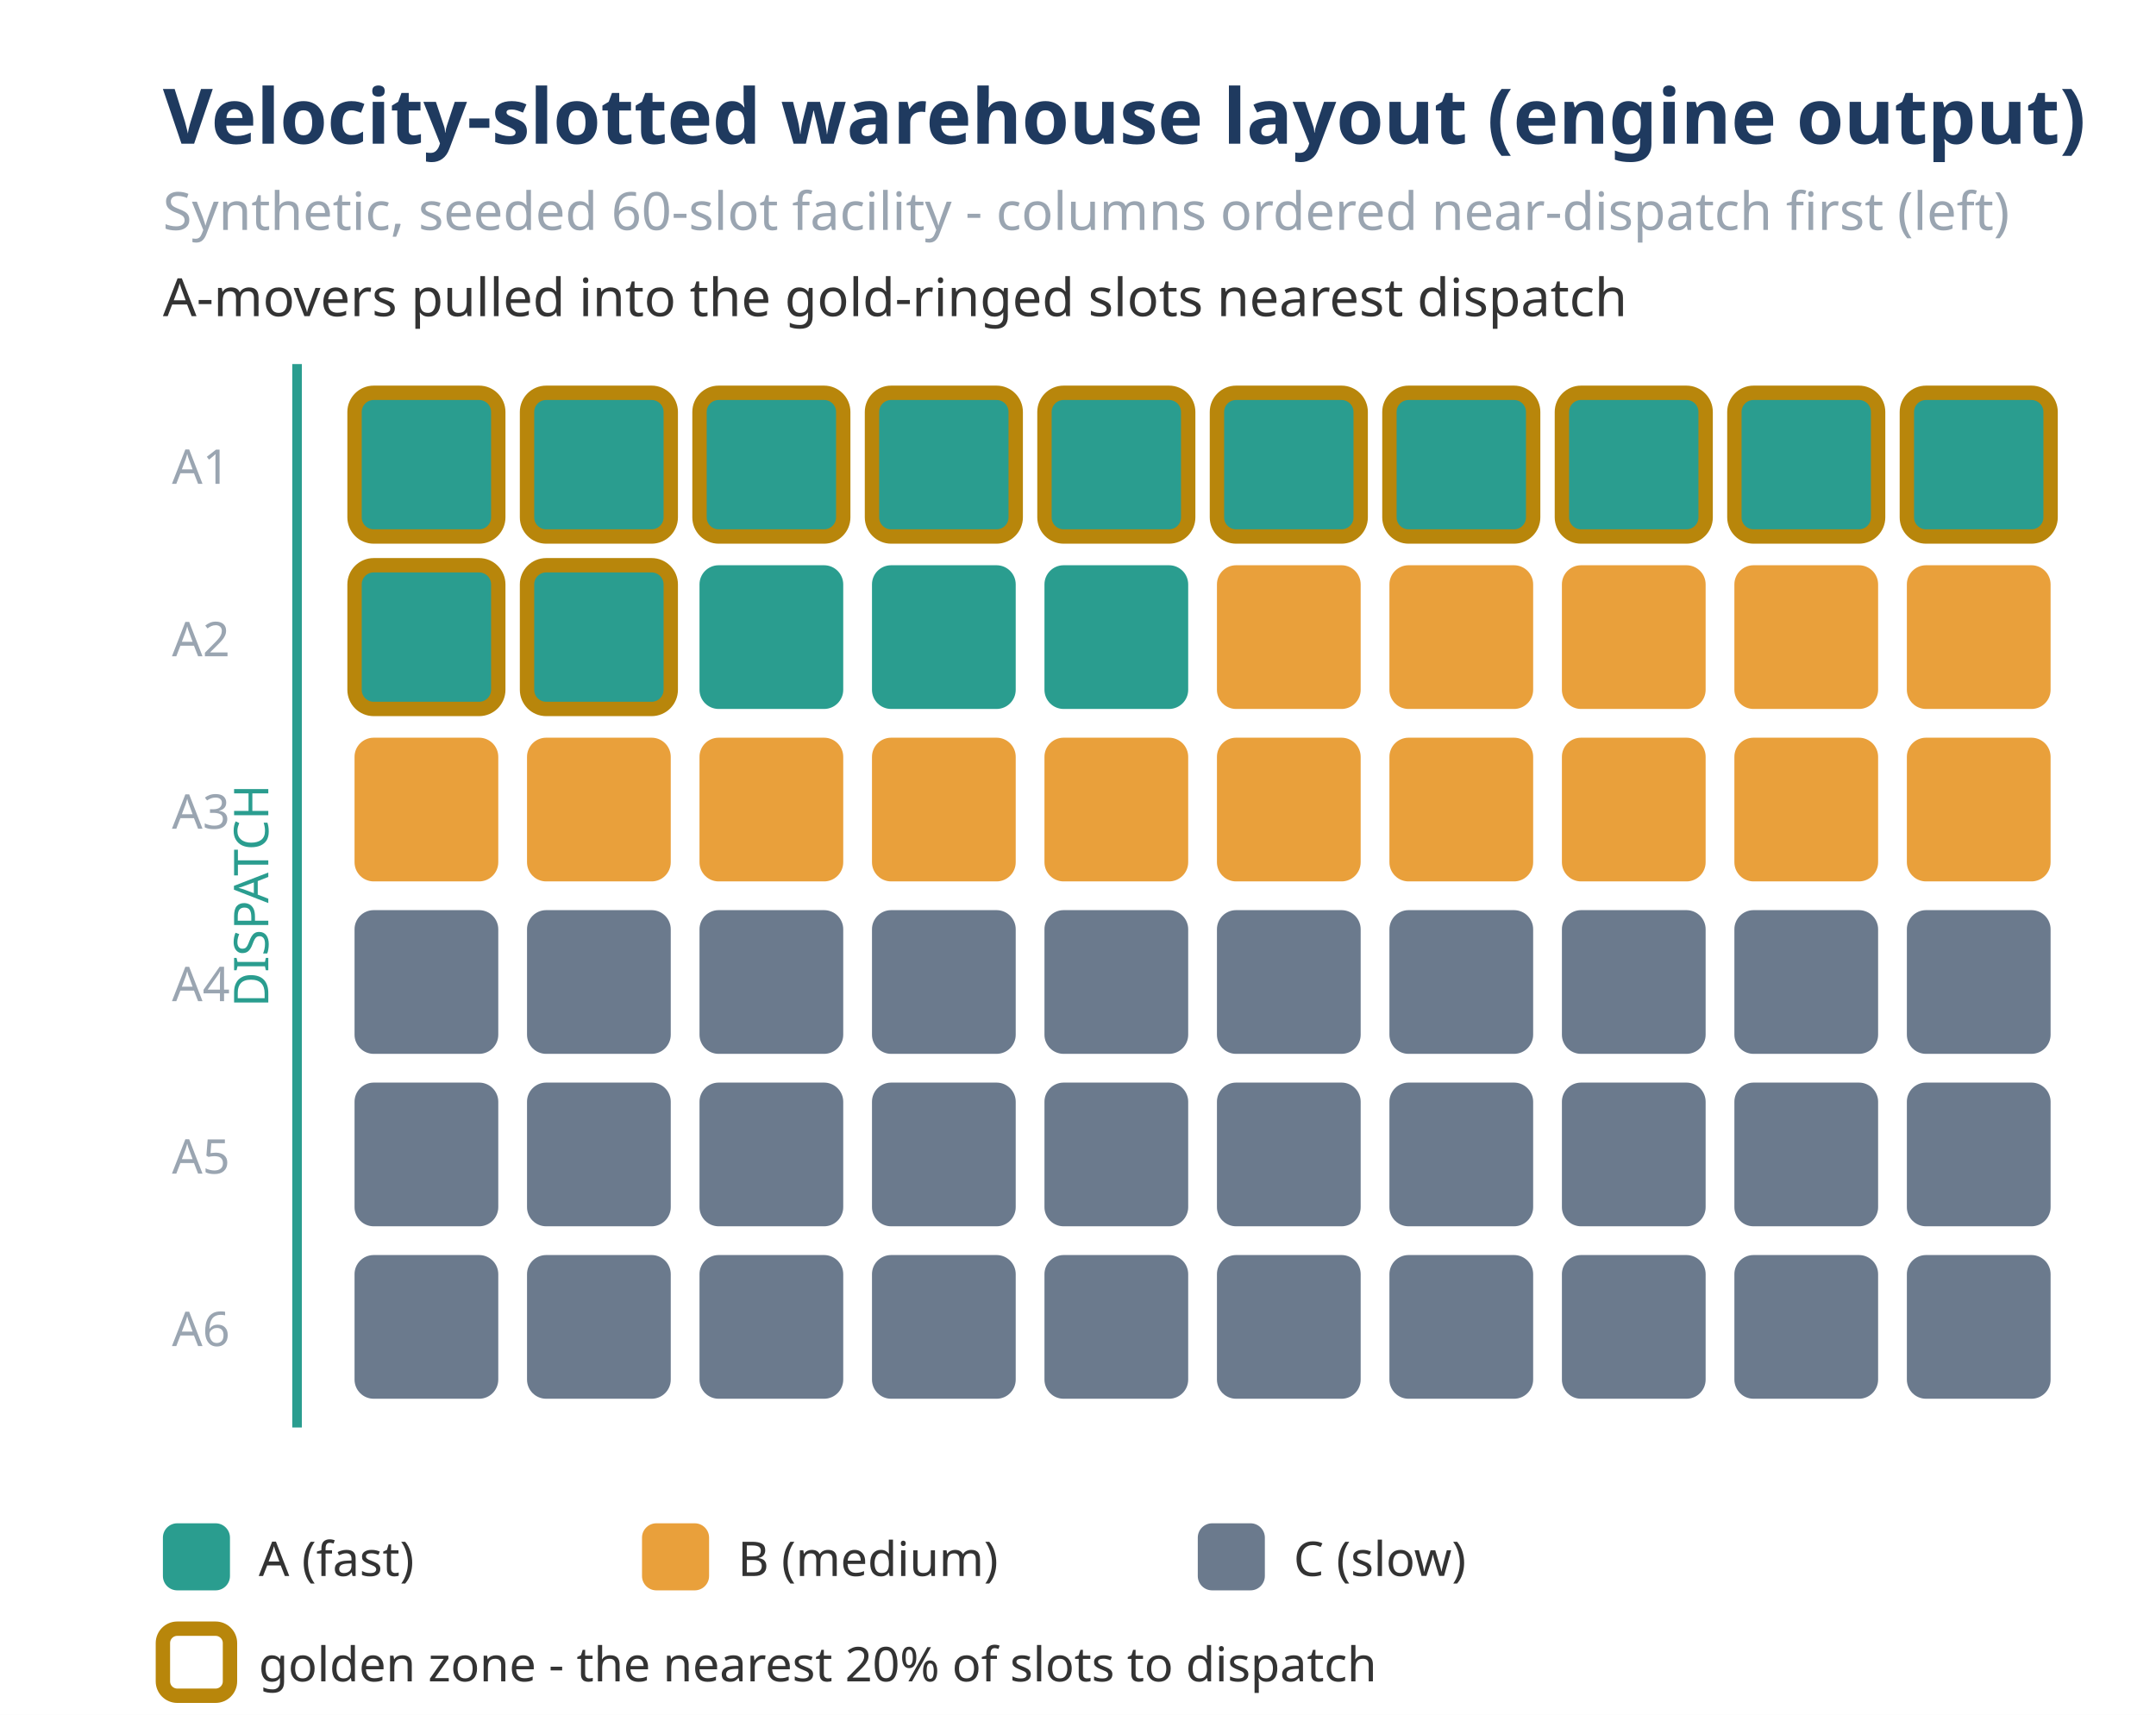
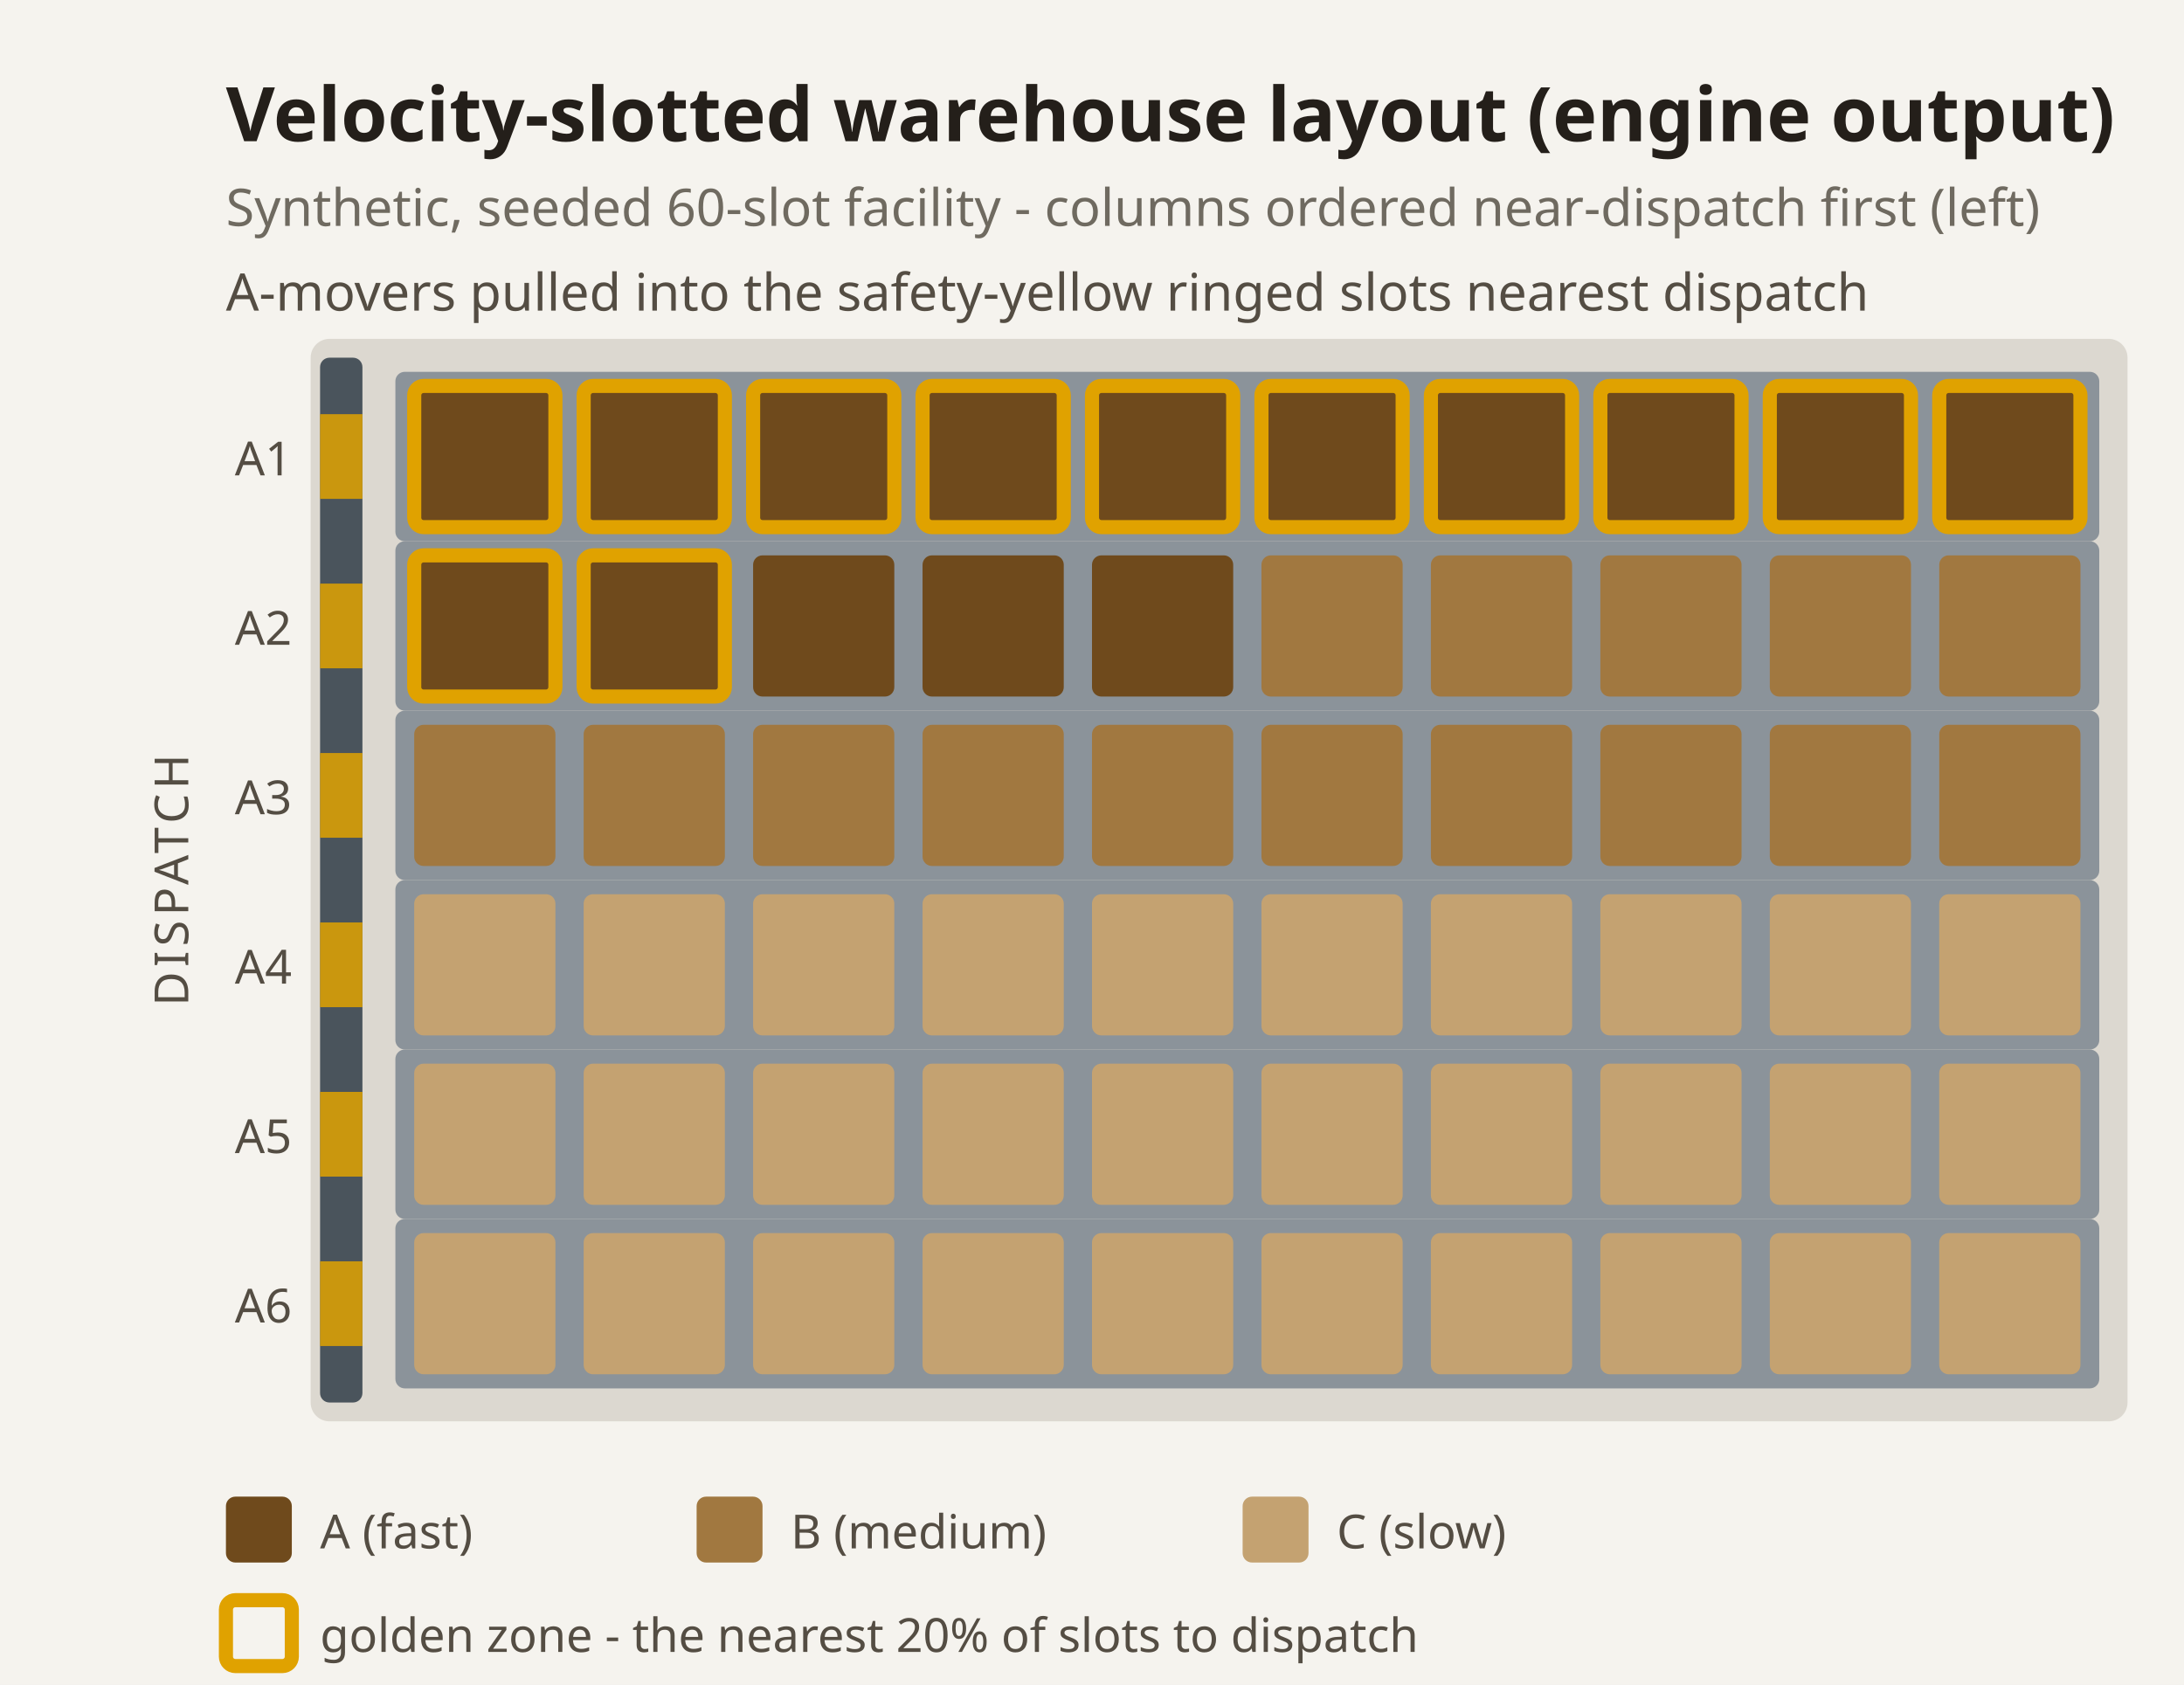
- <svg xmlns="http://www.w3.org/2000/svg" width="450" height="358" viewBox="0 0 450 358" font-family="sans-serif">
-   <rect width="450" height="358" fill="#ffffff" />
-   <text x="34" y="30" font-size="16" font-weight="bold" fill="#1f3a5f">Velocity-slotted warehouse layout (engine output)</text>
-   <text x="34" y="48" font-size="11" fill="#9aa5b1">Synthetic, seeded 60-slot facility - columns ordered near-dispatch first (left)</text>
-   <text x="34" y="66" font-size="11" fill="#333333">A-movers pulled into the gold-ringed slots nearest dispatch</text>
-   <line x1="62" y1="76" x2="62" y2="298" stroke="#2a9d8f" stroke-width="2" />
-   <text x="56" y="187" font-size="10" fill="#2a9d8f" text-anchor="middle" transform="rotate(-90 56 187)">DISPATCH</text>
-   <rect x="74" y="82" width="30" height="30" rx="4" fill="#2a9d8f" />
-   <rect x="74" y="82" width="30" height="30" rx="4" fill="none" stroke="#b8860b" stroke-width="3" />
-   <rect x="110" y="82" width="30" height="30" rx="4" fill="#2a9d8f" />
-   <rect x="110" y="82" width="30" height="30" rx="4" fill="none" stroke="#b8860b" stroke-width="3" />
-   <rect x="146" y="82" width="30" height="30" rx="4" fill="#2a9d8f" />
-   <rect x="146" y="82" width="30" height="30" rx="4" fill="none" stroke="#b8860b" stroke-width="3" />
-   <rect x="182" y="82" width="30" height="30" rx="4" fill="#2a9d8f" />
-   <rect x="182" y="82" width="30" height="30" rx="4" fill="none" stroke="#b8860b" stroke-width="3" />
-   <rect x="218" y="82" width="30" height="30" rx="4" fill="#2a9d8f" />
-   <rect x="218" y="82" width="30" height="30" rx="4" fill="none" stroke="#b8860b" stroke-width="3" />
-   <rect x="254" y="82" width="30" height="30" rx="4" fill="#2a9d8f" />
-   <rect x="254" y="82" width="30" height="30" rx="4" fill="none" stroke="#b8860b" stroke-width="3" />
-   <rect x="290" y="82" width="30" height="30" rx="4" fill="#2a9d8f" />
-   <rect x="290" y="82" width="30" height="30" rx="4" fill="none" stroke="#b8860b" stroke-width="3" />
-   <rect x="326" y="82" width="30" height="30" rx="4" fill="#2a9d8f" />
-   <rect x="326" y="82" width="30" height="30" rx="4" fill="none" stroke="#b8860b" stroke-width="3" />
-   <rect x="398" y="82" width="30" height="30" rx="4" fill="#2a9d8f" />
-   <rect x="398" y="82" width="30" height="30" rx="4" fill="none" stroke="#b8860b" stroke-width="3" />
-   <rect x="362" y="82" width="30" height="30" rx="4" fill="#2a9d8f" />
-   <rect x="362" y="82" width="30" height="30" rx="4" fill="none" stroke="#b8860b" stroke-width="3" />
-   <rect x="74" y="118" width="30" height="30" rx="4" fill="#2a9d8f" />
-   <rect x="74" y="118" width="30" height="30" rx="4" fill="none" stroke="#b8860b" stroke-width="3" />
-   <rect x="110" y="118" width="30" height="30" rx="4" fill="#2a9d8f" />
-   <rect x="110" y="118" width="30" height="30" rx="4" fill="none" stroke="#b8860b" stroke-width="3" />
-   <rect x="182" y="118" width="30" height="30" rx="4" fill="#2a9d8f" />
-   <rect x="146" y="118" width="30" height="30" rx="4" fill="#2a9d8f" />
-   <rect x="218" y="118" width="30" height="30" rx="4" fill="#2a9d8f" />
-   <rect x="290" y="118" width="30" height="30" rx="4" fill="#e9a03b" />
-   <rect x="254" y="118" width="30" height="30" rx="4" fill="#e9a03b" />
-   <rect x="326" y="118" width="30" height="30" rx="4" fill="#e9a03b" />
-   <rect x="398" y="118" width="30" height="30" rx="4" fill="#e9a03b" />
-   <rect x="362" y="118" width="30" height="30" rx="4" fill="#e9a03b" />
-   <rect x="74" y="154" width="30" height="30" rx="4" fill="#e9a03b" />
-   <rect x="110" y="154" width="30" height="30" rx="4" fill="#e9a03b" />
-   <rect x="182" y="154" width="30" height="30" rx="4" fill="#e9a03b" />
-   <rect x="146" y="154" width="30" height="30" rx="4" fill="#e9a03b" />
-   <rect x="218" y="154" width="30" height="30" rx="4" fill="#e9a03b" />
-   <rect x="290" y="154" width="30" height="30" rx="4" fill="#e9a03b" />
-   <rect x="254" y="154" width="30" height="30" rx="4" fill="#e9a03b" />
-   <rect x="326" y="154" width="30" height="30" rx="4" fill="#e9a03b" />
-   <rect x="398" y="154" width="30" height="30" rx="4" fill="#e9a03b" />
-   <rect x="362" y="154" width="30" height="30" rx="4" fill="#e9a03b" />
-   <rect x="74" y="190" width="30" height="30" rx="4" fill="#6b7a8d" />
-   <rect x="110" y="190" width="30" height="30" rx="4" fill="#6b7a8d" />
-   <rect x="182" y="190" width="30" height="30" rx="4" fill="#6b7a8d" />
-   <rect x="146" y="190" width="30" height="30" rx="4" fill="#6b7a8d" />
-   <rect x="218" y="190" width="30" height="30" rx="4" fill="#6b7a8d" />
-   <rect x="290" y="190" width="30" height="30" rx="4" fill="#6b7a8d" />
-   <rect x="254" y="190" width="30" height="30" rx="4" fill="#6b7a8d" />
-   <rect x="326" y="190" width="30" height="30" rx="4" fill="#6b7a8d" />
-   <rect x="398" y="190" width="30" height="30" rx="4" fill="#6b7a8d" />
-   <rect x="362" y="190" width="30" height="30" rx="4" fill="#6b7a8d" />
-   <rect x="74" y="226" width="30" height="30" rx="4" fill="#6b7a8d" />
-   <rect x="110" y="226" width="30" height="30" rx="4" fill="#6b7a8d" />
-   <rect x="182" y="226" width="30" height="30" rx="4" fill="#6b7a8d" />
-   <rect x="146" y="226" width="30" height="30" rx="4" fill="#6b7a8d" />
-   <rect x="218" y="226" width="30" height="30" rx="4" fill="#6b7a8d" />
-   <rect x="290" y="226" width="30" height="30" rx="4" fill="#6b7a8d" />
-   <rect x="254" y="226" width="30" height="30" rx="4" fill="#6b7a8d" />
-   <rect x="326" y="226" width="30" height="30" rx="4" fill="#6b7a8d" />
-   <rect x="398" y="226" width="30" height="30" rx="4" fill="#6b7a8d" />
-   <rect x="362" y="226" width="30" height="30" rx="4" fill="#6b7a8d" />
-   <rect x="74" y="262" width="30" height="30" rx="4" fill="#6b7a8d" />
-   <rect x="110" y="262" width="30" height="30" rx="4" fill="#6b7a8d" />
-   <rect x="182" y="262" width="30" height="30" rx="4" fill="#6b7a8d" />
-   <rect x="146" y="262" width="30" height="30" rx="4" fill="#6b7a8d" />
-   <rect x="218" y="262" width="30" height="30" rx="4" fill="#6b7a8d" />
-   <rect x="290" y="262" width="30" height="30" rx="4" fill="#6b7a8d" />
-   <rect x="254" y="262" width="30" height="30" rx="4" fill="#6b7a8d" />
-   <rect x="326" y="262" width="30" height="30" rx="4" fill="#6b7a8d" />
-   <rect x="398" y="262" width="30" height="30" rx="4" fill="#6b7a8d" />
-   <rect x="362" y="262" width="30" height="30" rx="4" fill="#6b7a8d" />
-   <text x="48" y="101" font-size="10" fill="#9aa5b1" text-anchor="end">A1</text>
-   <text x="48" y="137" font-size="10" fill="#9aa5b1" text-anchor="end">A2</text>
-   <text x="48" y="173" font-size="10" fill="#9aa5b1" text-anchor="end">A3</text>
-   <text x="48" y="209" font-size="10" fill="#9aa5b1" text-anchor="end">A4</text>
-   <text x="48" y="245" font-size="10" fill="#9aa5b1" text-anchor="end">A5</text>
-   <text x="48" y="281" font-size="10" fill="#9aa5b1" text-anchor="end">A6</text>
-   <rect x="34" y="318" width="14" height="14" rx="3" fill="#2a9d8f" />
-   <text x="54" y="329" font-size="10" fill="#333333">A (fast)</text>
-   <rect x="134" y="318" width="14" height="14" rx="3" fill="#e9a03b" />
-   <text x="154" y="329" font-size="10" fill="#333333">B (medium)</text>
-   <rect x="250" y="318" width="14" height="14" rx="3" fill="#6b7a8d" />
-   <text x="270" y="329" font-size="10" fill="#333333">C (slow)</text>
-   <rect x="34" y="340" width="14" height="14" rx="3" fill="none" stroke="#b8860b" stroke-width="3" />
-   <text x="54" y="351" font-size="10" fill="#333333">golden zone - the nearest 20% of slots to dispatch</text>
+ <svg xmlns="http://www.w3.org/2000/svg" width="464" height="358" viewBox="0 0 464 358" font-family="sans-serif">
+   <rect width="464" height="358" fill="#f5f3ee" />
+   <text x="48" y="30" font-size="16" font-weight="bold" fill="#241f1a">Velocity-slotted warehouse layout (engine output)</text>
+   <text x="48" y="48" font-size="11" fill="#6f6a60">Synthetic, seeded 60-slot facility - columns ordered near-dispatch first (left)</text>
+   <text x="48" y="66" font-size="11" fill="#544d43">A-movers pulled into the safety-yellow ringed slots nearest dispatch</text>
+   <rect x="66" y="72" width="386" height="230" rx="4" fill="#dcd8d0" />
+   <rect x="68" y="76" width="9" height="222" rx="2" fill="#4a545c" />
+   <rect x="68" y="88" width="9" height="18" fill="#e0a200" opacity="0.85" />
+   <rect x="68" y="124" width="9" height="18" fill="#e0a200" opacity="0.85" />
+   <rect x="68" y="160" width="9" height="18" fill="#e0a200" opacity="0.85" />
+   <rect x="68" y="196" width="9" height="18" fill="#e0a200" opacity="0.85" />
+   <rect x="68" y="232" width="9" height="18" fill="#e0a200" opacity="0.85" />
+   <rect x="68" y="268" width="9" height="18" fill="#e0a200" opacity="0.85" />
+   <text x="40" y="187" font-size="10" fill="#544d43" text-anchor="middle" letter-spacing="1" transform="rotate(-90 40 187)">DISPATCH</text>
+   <rect x="84" y="79" width="362" height="36" rx="2" fill="#8b939a" />
+   <rect x="84" y="115" width="362" height="36" rx="2" fill="#8b939a" />
+   <rect x="84" y="151" width="362" height="36" rx="2" fill="#8b939a" />
+   <rect x="84" y="187" width="362" height="36" rx="2" fill="#8b939a" />
+   <rect x="84" y="223" width="362" height="36" rx="2" fill="#8b939a" />
+   <rect x="84" y="259" width="362" height="36" rx="2" fill="#8b939a" />
+   <rect x="88" y="82" width="30" height="30" rx="2" fill="#6f4a1c" />
+   <rect x="88" y="82" width="30" height="30" rx="2" fill="none" stroke="#e0a200" stroke-width="3" />
+   <rect x="124" y="82" width="30" height="30" rx="2" fill="#6f4a1c" />
+   <rect x="124" y="82" width="30" height="30" rx="2" fill="none" stroke="#e0a200" stroke-width="3" />
+   <rect x="160" y="82" width="30" height="30" rx="2" fill="#6f4a1c" />
+   <rect x="160" y="82" width="30" height="30" rx="2" fill="none" stroke="#e0a200" stroke-width="3" />
+   <rect x="196" y="82" width="30" height="30" rx="2" fill="#6f4a1c" />
+   <rect x="196" y="82" width="30" height="30" rx="2" fill="none" stroke="#e0a200" stroke-width="3" />
+   <rect x="232" y="82" width="30" height="30" rx="2" fill="#6f4a1c" />
+   <rect x="232" y="82" width="30" height="30" rx="2" fill="none" stroke="#e0a200" stroke-width="3" />
+   <rect x="268" y="82" width="30" height="30" rx="2" fill="#6f4a1c" />
+   <rect x="268" y="82" width="30" height="30" rx="2" fill="none" stroke="#e0a200" stroke-width="3" />
+   <rect x="304" y="82" width="30" height="30" rx="2" fill="#6f4a1c" />
+   <rect x="304" y="82" width="30" height="30" rx="2" fill="none" stroke="#e0a200" stroke-width="3" />
+   <rect x="340" y="82" width="30" height="30" rx="2" fill="#6f4a1c" />
+   <rect x="340" y="82" width="30" height="30" rx="2" fill="none" stroke="#e0a200" stroke-width="3" />
+   <rect x="412" y="82" width="30" height="30" rx="2" fill="#6f4a1c" />
+   <rect x="412" y="82" width="30" height="30" rx="2" fill="none" stroke="#e0a200" stroke-width="3" />
+   <rect x="376" y="82" width="30" height="30" rx="2" fill="#6f4a1c" />
+   <rect x="376" y="82" width="30" height="30" rx="2" fill="none" stroke="#e0a200" stroke-width="3" />
+   <rect x="88" y="118" width="30" height="30" rx="2" fill="#6f4a1c" />
+   <rect x="88" y="118" width="30" height="30" rx="2" fill="none" stroke="#e0a200" stroke-width="3" />
+   <rect x="124" y="118" width="30" height="30" rx="2" fill="#6f4a1c" />
+   <rect x="124" y="118" width="30" height="30" rx="2" fill="none" stroke="#e0a200" stroke-width="3" />
+   <rect x="196" y="118" width="30" height="30" rx="2" fill="#6f4a1c" />
+   <rect x="160" y="118" width="30" height="30" rx="2" fill="#6f4a1c" />
+   <rect x="232" y="118" width="30" height="30" rx="2" fill="#6f4a1c" />
+   <rect x="304" y="118" width="30" height="30" rx="2" fill="#a17840" />
+   <rect x="268" y="118" width="30" height="30" rx="2" fill="#a17840" />
+   <rect x="340" y="118" width="30" height="30" rx="2" fill="#a17840" />
+   <rect x="412" y="118" width="30" height="30" rx="2" fill="#a17840" />
+   <rect x="376" y="118" width="30" height="30" rx="2" fill="#a17840" />
+   <rect x="88" y="154" width="30" height="30" rx="2" fill="#a17840" />
+   <rect x="124" y="154" width="30" height="30" rx="2" fill="#a17840" />
+   <rect x="196" y="154" width="30" height="30" rx="2" fill="#a17840" />
+   <rect x="160" y="154" width="30" height="30" rx="2" fill="#a17840" />
+   <rect x="232" y="154" width="30" height="30" rx="2" fill="#a17840" />
+   <rect x="304" y="154" width="30" height="30" rx="2" fill="#a17840" />
+   <rect x="268" y="154" width="30" height="30" rx="2" fill="#a17840" />
+   <rect x="340" y="154" width="30" height="30" rx="2" fill="#a17840" />
+   <rect x="412" y="154" width="30" height="30" rx="2" fill="#a17840" />
+   <rect x="376" y="154" width="30" height="30" rx="2" fill="#a17840" />
+   <rect x="88" y="190" width="30" height="30" rx="2" fill="#c4a271" />
+   <rect x="124" y="190" width="30" height="30" rx="2" fill="#c4a271" />
+   <rect x="196" y="190" width="30" height="30" rx="2" fill="#c4a271" />
+   <rect x="160" y="190" width="30" height="30" rx="2" fill="#c4a271" />
+   <rect x="232" y="190" width="30" height="30" rx="2" fill="#c4a271" />
+   <rect x="304" y="190" width="30" height="30" rx="2" fill="#c4a271" />
+   <rect x="268" y="190" width="30" height="30" rx="2" fill="#c4a271" />
+   <rect x="340" y="190" width="30" height="30" rx="2" fill="#c4a271" />
+   <rect x="412" y="190" width="30" height="30" rx="2" fill="#c4a271" />
+   <rect x="376" y="190" width="30" height="30" rx="2" fill="#c4a271" />
+   <rect x="88" y="226" width="30" height="30" rx="2" fill="#c4a271" />
+   <rect x="124" y="226" width="30" height="30" rx="2" fill="#c4a271" />
+   <rect x="196" y="226" width="30" height="30" rx="2" fill="#c4a271" />
+   <rect x="160" y="226" width="30" height="30" rx="2" fill="#c4a271" />
+   <rect x="232" y="226" width="30" height="30" rx="2" fill="#c4a271" />
+   <rect x="304" y="226" width="30" height="30" rx="2" fill="#c4a271" />
+   <rect x="268" y="226" width="30" height="30" rx="2" fill="#c4a271" />
+   <rect x="340" y="226" width="30" height="30" rx="2" fill="#c4a271" />
+   <rect x="412" y="226" width="30" height="30" rx="2" fill="#c4a271" />
+   <rect x="376" y="226" width="30" height="30" rx="2" fill="#c4a271" />
+   <rect x="88" y="262" width="30" height="30" rx="2" fill="#c4a271" />
+   <rect x="124" y="262" width="30" height="30" rx="2" fill="#c4a271" />
+   <rect x="196" y="262" width="30" height="30" rx="2" fill="#c4a271" />
+   <rect x="160" y="262" width="30" height="30" rx="2" fill="#c4a271" />
+   <rect x="232" y="262" width="30" height="30" rx="2" fill="#c4a271" />
+   <rect x="304" y="262" width="30" height="30" rx="2" fill="#c4a271" />
+   <rect x="268" y="262" width="30" height="30" rx="2" fill="#c4a271" />
+   <rect x="340" y="262" width="30" height="30" rx="2" fill="#c4a271" />
+   <rect x="412" y="262" width="30" height="30" rx="2" fill="#c4a271" />
+   <rect x="376" y="262" width="30" height="30" rx="2" fill="#c4a271" />
+   <text x="62" y="101" font-size="10" fill="#544d43" text-anchor="end">A1</text>
+   <text x="62" y="137" font-size="10" fill="#544d43" text-anchor="end">A2</text>
+   <text x="62" y="173" font-size="10" fill="#544d43" text-anchor="end">A3</text>
+   <text x="62" y="209" font-size="10" fill="#544d43" text-anchor="end">A4</text>
+   <text x="62" y="245" font-size="10" fill="#544d43" text-anchor="end">A5</text>
+   <text x="62" y="281" font-size="10" fill="#544d43" text-anchor="end">A6</text>
+   <rect x="48" y="318" width="14" height="14" rx="2" fill="#6f4a1c" />
+   <text x="68" y="329" font-size="10" fill="#544d43">A (fast)</text>
+   <rect x="148" y="318" width="14" height="14" rx="2" fill="#a17840" />
+   <text x="168" y="329" font-size="10" fill="#544d43">B (medium)</text>
+   <rect x="264" y="318" width="14" height="14" rx="2" fill="#c4a271" />
+   <text x="284" y="329" font-size="10" fill="#544d43">C (slow)</text>
+   <rect x="48" y="340" width="14" height="14" rx="2" fill="none" stroke="#e0a200" stroke-width="3" />
+   <text x="68" y="351" font-size="10" fill="#544d43">golden zone - the nearest 20% of slots to dispatch</text>
</svg>
